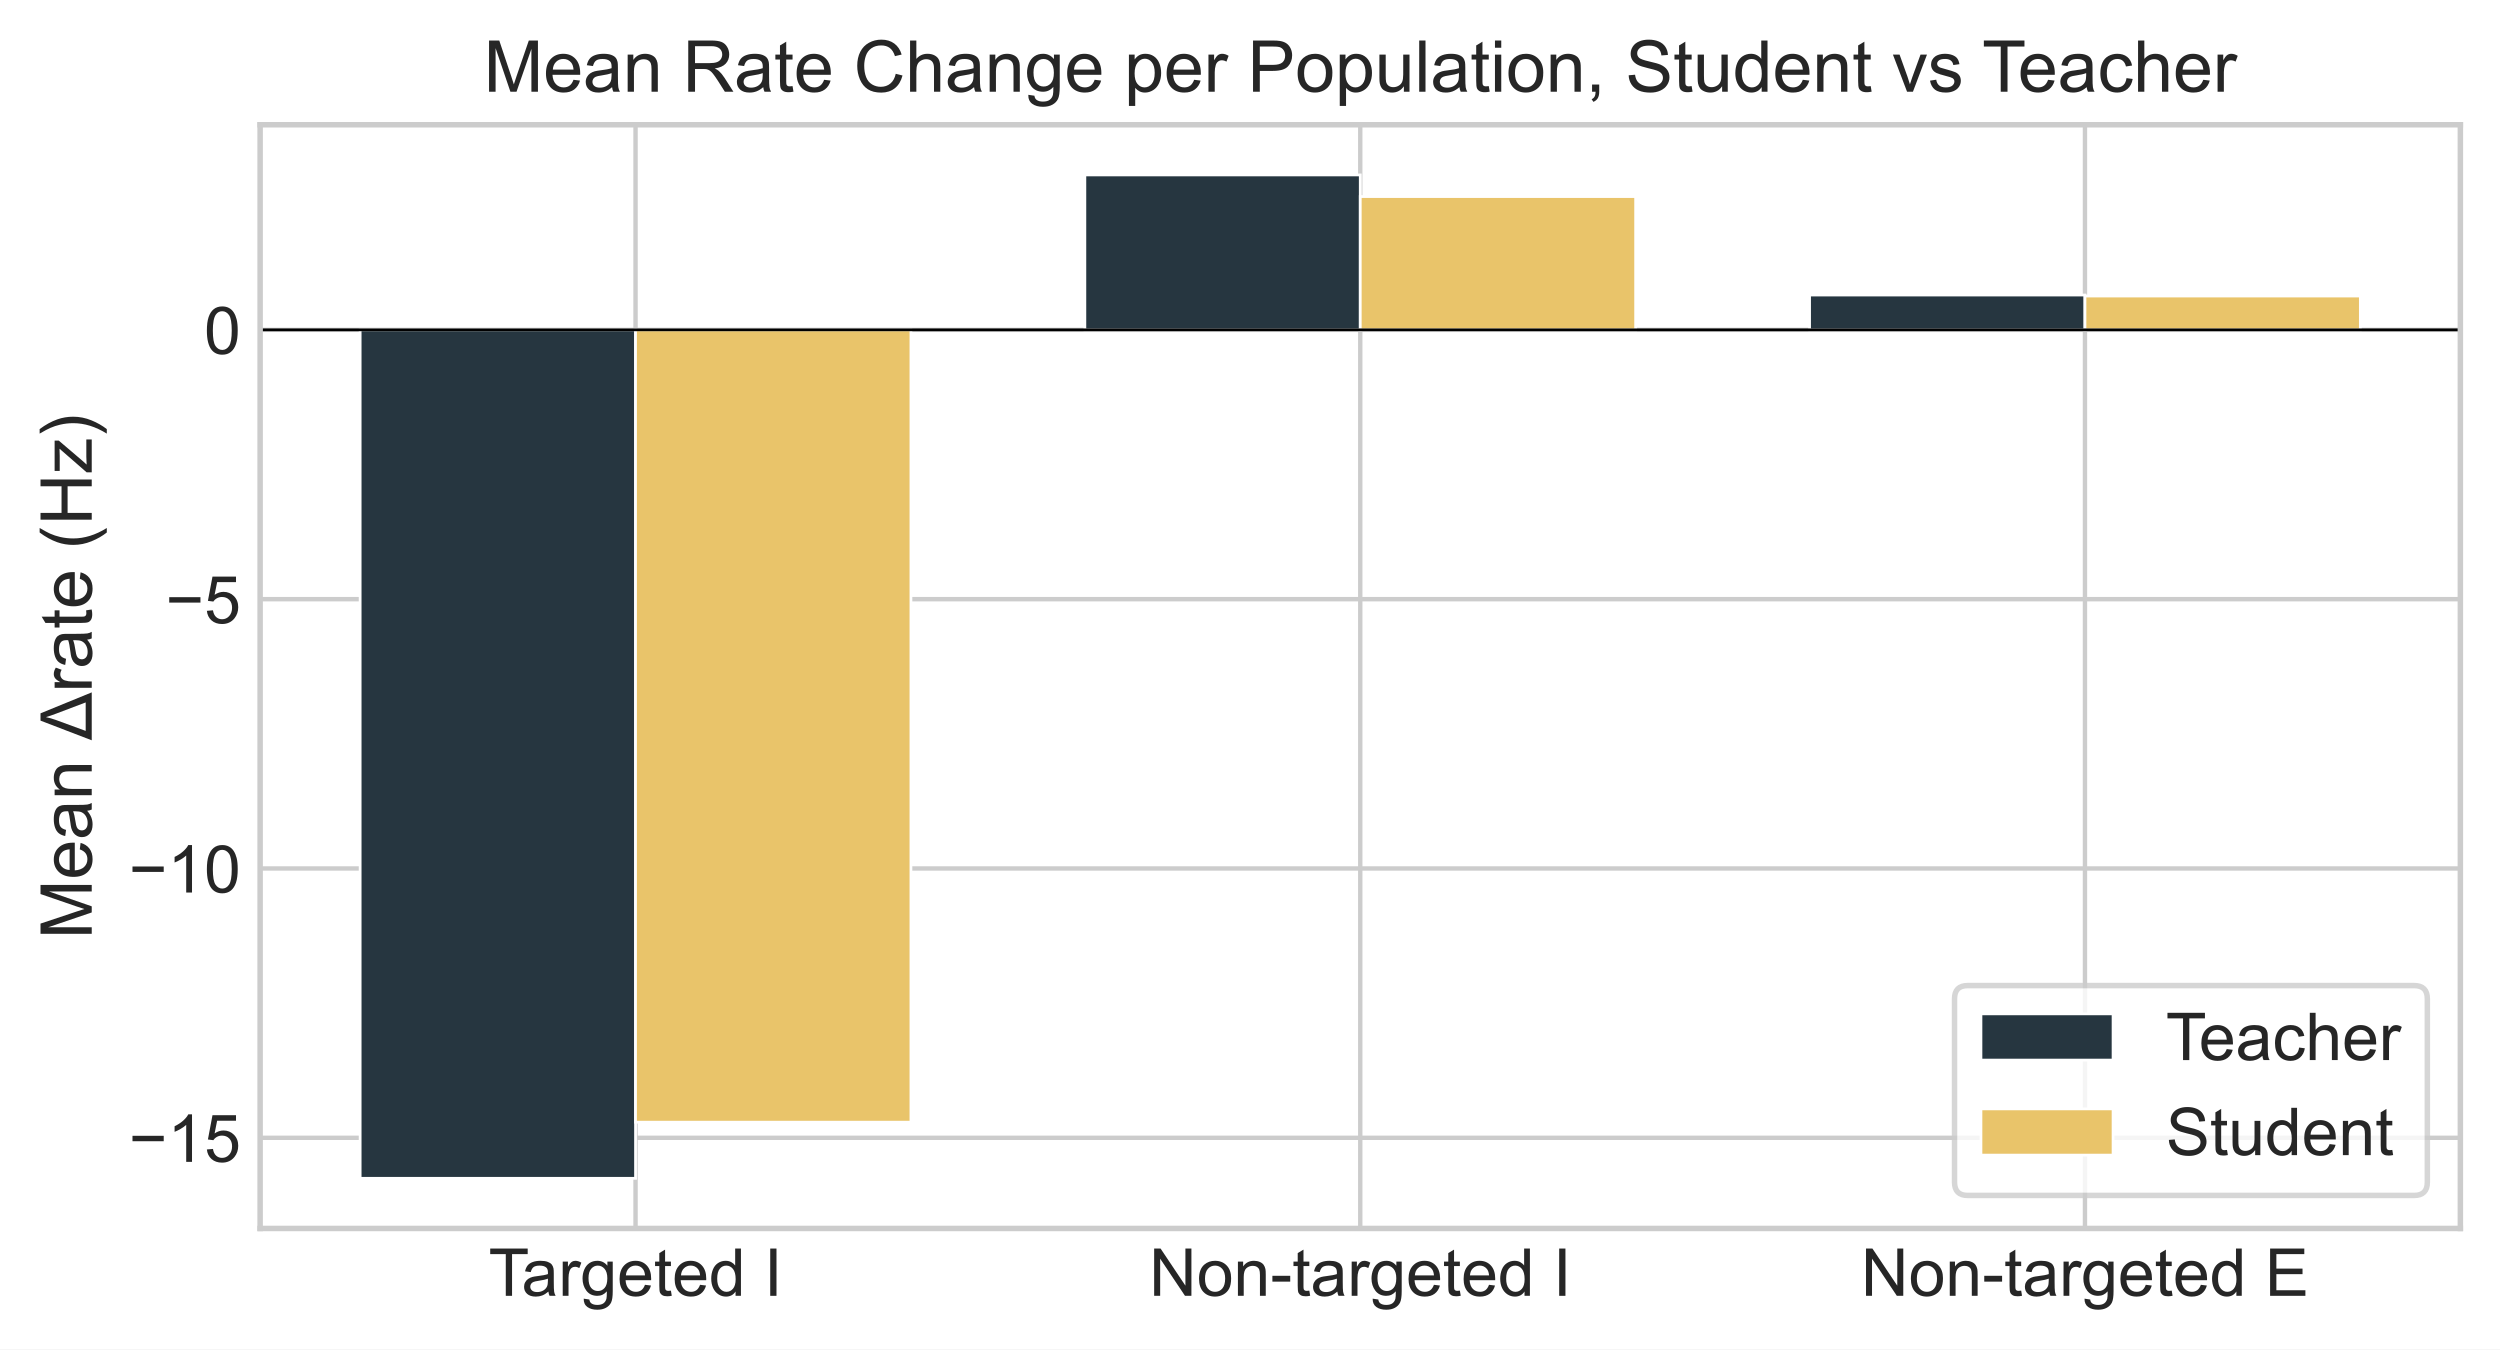
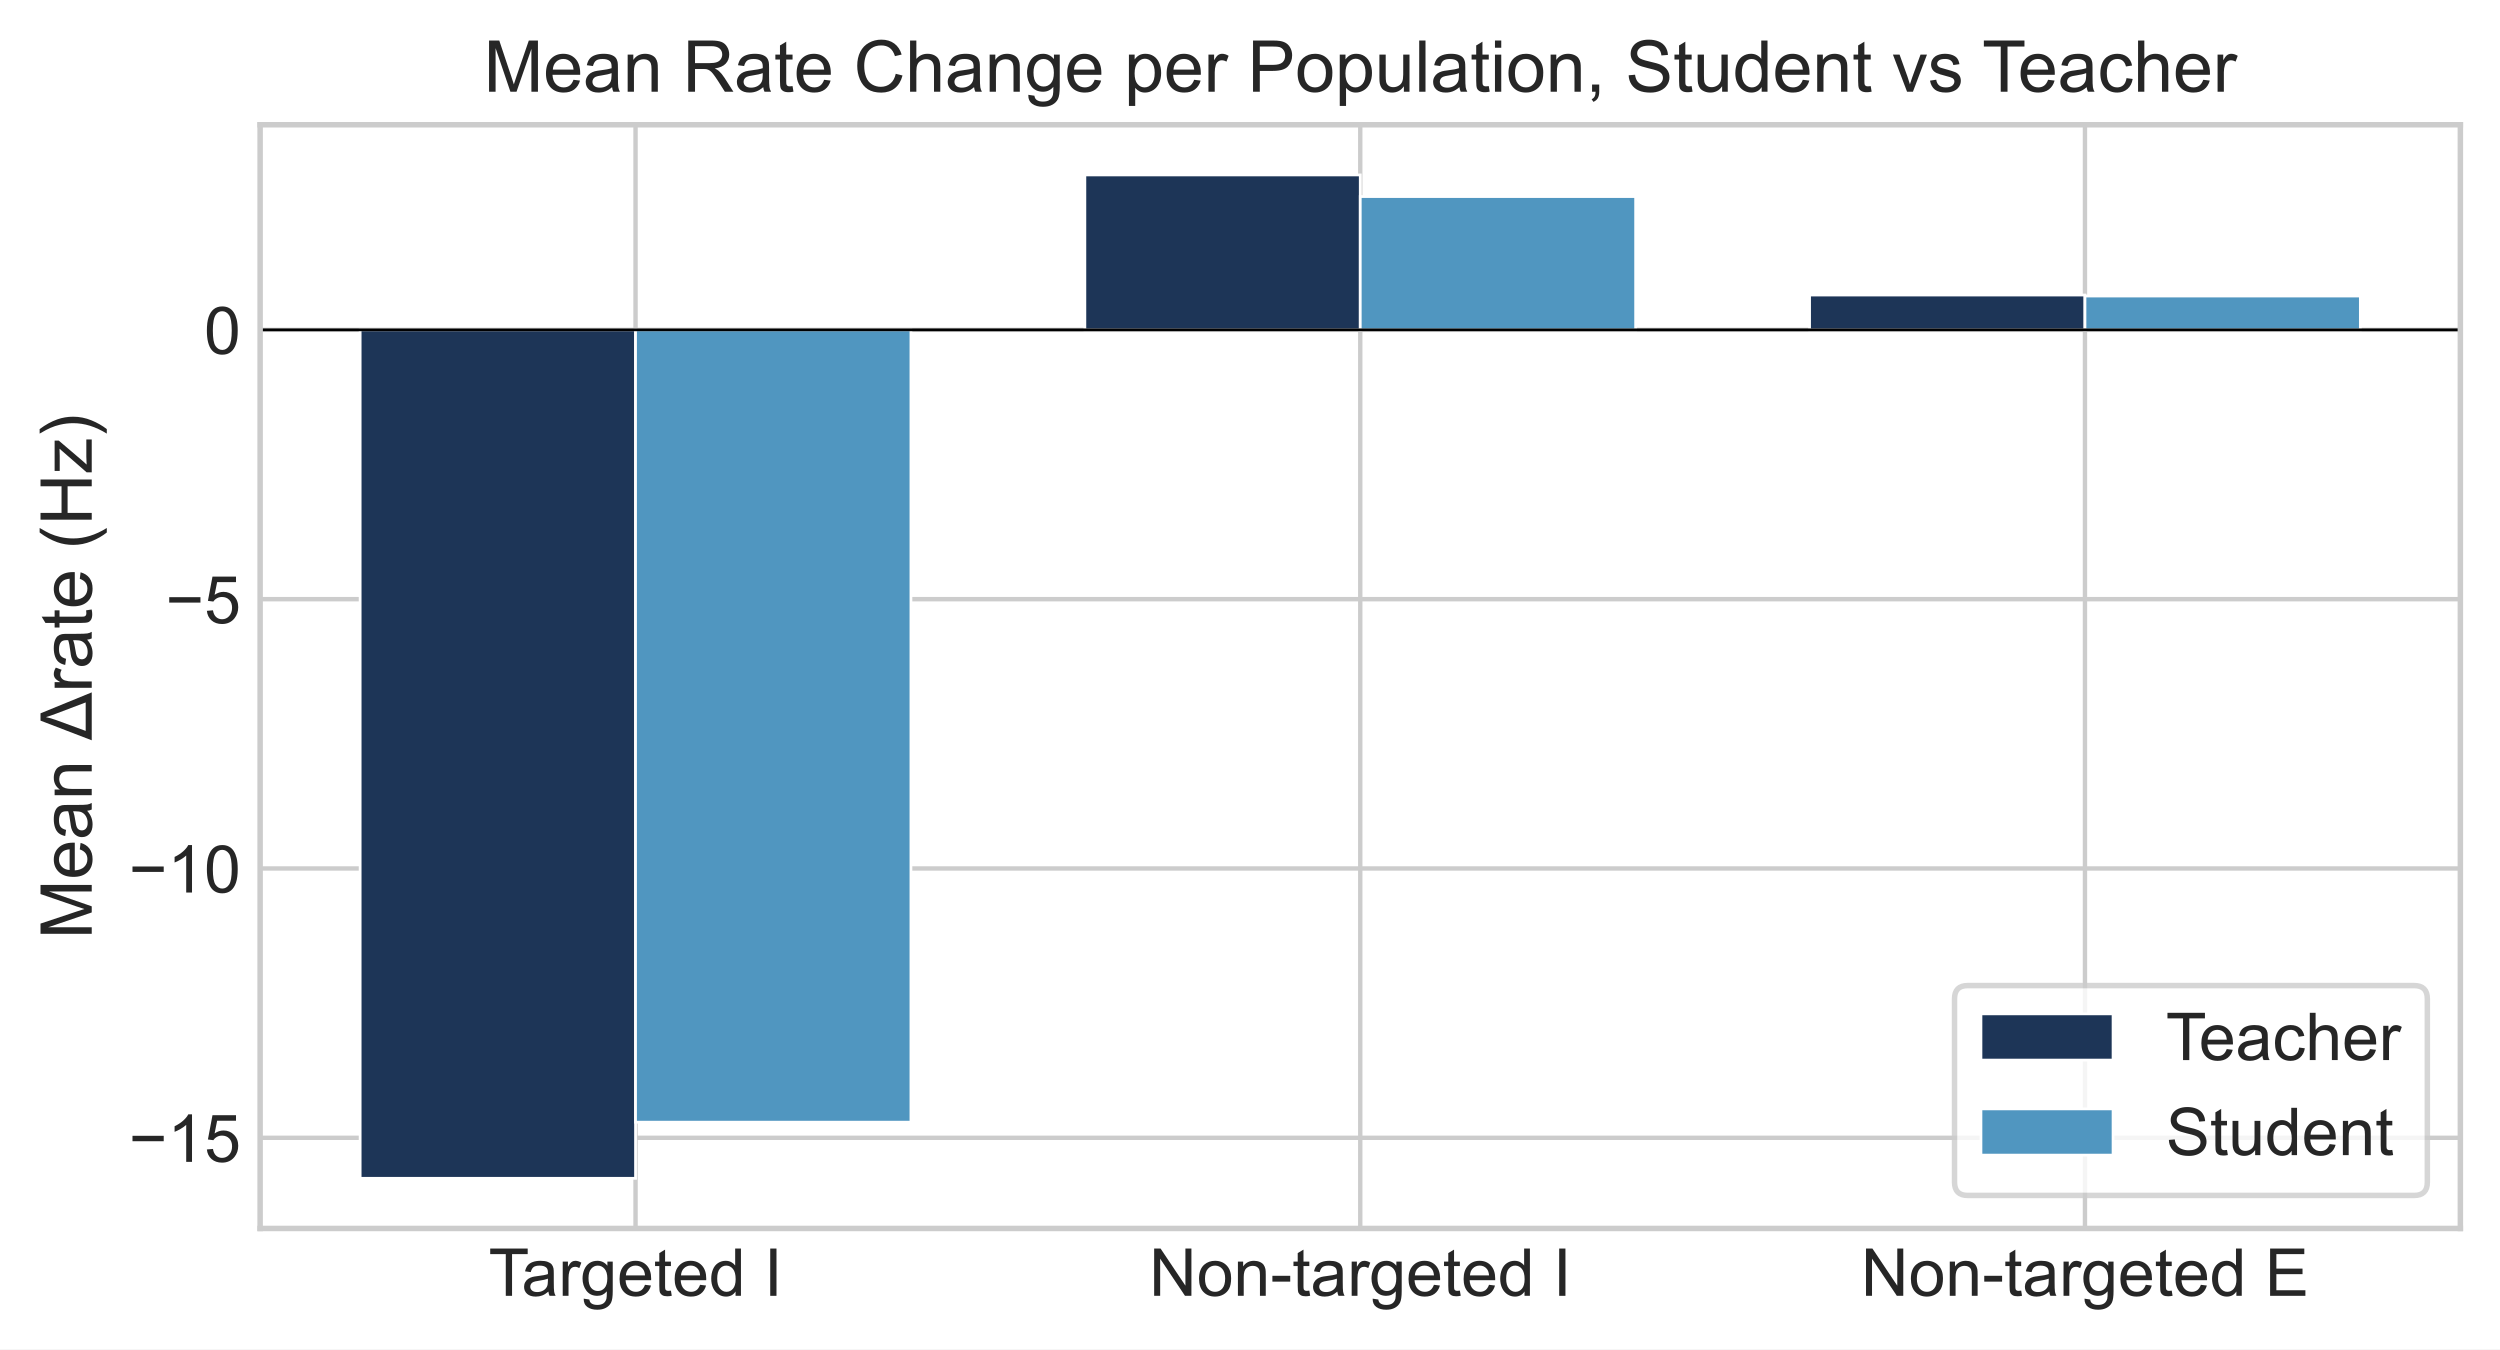
<svg xmlns="http://www.w3.org/2000/svg" xmlns:xlink="http://www.w3.org/1999/xlink" width="454.14pt" height="245.121pt" viewBox="0 0 454.14 245.121" version="1.1">
  <defs>
    <style type="text/css">*{stroke-linejoin: round; stroke-linecap: butt}</style>
  </defs>
  <g id="figure_1">
    <g id="patch_1">
      <path d="M 0 245.121  L 454.14 245.121  L 454.14 0  L 0 0  z " style="fill: #ffffff" />
    </g>
    <g id="axes_1">
      <g id="patch_2">
        <path d="M 47.255 223.159  L 446.94 223.159  L 446.94 22.664  L 47.255 22.664  z " style="fill: #ffffff" />
      </g>
      <g id="matplotlib.axis_1">
        <g id="xtick_1">
          <g id="line2d_1">
-             <path d="M 115.449 223.159  L 115.449 22.664  " clip-path="url(#p240da417cd)" style="fill: none; stroke: #cccccc; stroke-width: 0.8; stroke-linecap: round" />
+             <path d="M 115.449 223.159  L 115.449 22.664  " clip-path="url(#p5b57fd0c39)" style="fill: none; stroke: #cccccc; stroke-width: 0.8; stroke-linecap: round" />
          </g>
          <g id="line2d_2" />
          <g id="text_1">
            <g style="fill: #262626" transform="translate(88.76801 235.3953) scale(0.12 -0.12)">
              <defs>
                <path id="ArialMT-37" d="M 1659 0  L 1659 4041  L 150 4041  L 150 4581  L 3781 4581  L 3781 4041  L 2266 4041  L 2266 0  L 1659 0  z " transform="scale(0.015625)" />
                <path id="ArialMT-44" d="M 2588 409  Q 2275 144 1986 34  Q 1697 -75 1366 -75  Q 819 -75 525 192  Q 231 459 231 875  Q 231 1119 342 1320  Q 453 1522 633 1644  Q 813 1766 1038 1828  Q 1203 1872 1538 1913  Q 2219 1994 2541 2106  Q 2544 2222 2544 2253  Q 2544 2597 2384 2738  Q 2169 2928 1744 2928  Q 1347 2928 1158 2789  Q 969 2650 878 2297  L 328 2372  Q 403 2725 575 2942  Q 747 3159 1072 3276  Q 1397 3394 1825 3394  Q 2250 3394 2515 3294  Q 2781 3194 2906 3042  Q 3031 2891 3081 2659  Q 3109 2516 3109 2141  L 3109 1391  Q 3109 606 3145 398  Q 3181 191 3288 0  L 2700 0  Q 2613 175 2588 409  z M 2541 1666  Q 2234 1541 1622 1453  Q 1275 1403 1131 1340  Q 988 1278 909 1158  Q 831 1038 831 891  Q 831 666 1001 516  Q 1172 366 1500 366  Q 1825 366 2078 508  Q 2331 650 2450 897  Q 2541 1088 2541 1459  L 2541 1666  z " transform="scale(0.015625)" />
                <path id="ArialMT-55" d="M 416 0  L 416 3319  L 922 3319  L 922 2816  Q 1116 3169 1280 3281  Q 1444 3394 1641 3394  Q 1925 3394 2219 3213  L 2025 2691  Q 1819 2813 1613 2813  Q 1428 2813 1281 2702  Q 1134 2591 1072 2394  Q 978 2094 978 1738  L 978 0  L 416 0  z " transform="scale(0.015625)" />
                <path id="ArialMT-4a" d="M 319 -275  L 866 -356  Q 900 -609 1056 -725  Q 1266 -881 1628 -881  Q 2019 -881 2231 -725  Q 2444 -569 2519 -288  Q 2563 -116 2559 434  Q 2191 0 1641 0  Q 956 0 581 494  Q 206 988 206 1678  Q 206 2153 378 2554  Q 550 2956 876 3175  Q 1203 3394 1644 3394  Q 2231 3394 2613 2919  L 2613 3319  L 3131 3319  L 3131 450  Q 3131 -325 2973 -648  Q 2816 -972 2473 -1159  Q 2131 -1347 1631 -1347  Q 1038 -1347 672 -1080  Q 306 -813 319 -275  z M 784 1719  Q 784 1066 1043 766  Q 1303 466 1694 466  Q 2081 466 2343 764  Q 2606 1063 2606 1700  Q 2606 2309 2336 2618  Q 2066 2928 1684 2928  Q 1309 2928 1046 2623  Q 784 2319 784 1719  z " transform="scale(0.015625)" />
                <path id="ArialMT-48" d="M 2694 1069  L 3275 997  Q 3138 488 2766 206  Q 2394 -75 1816 -75  Q 1088 -75 661 373  Q 234 822 234 1631  Q 234 2469 665 2931  Q 1097 3394 1784 3394  Q 2450 3394 2872 2941  Q 3294 2488 3294 1666  Q 3294 1616 3291 1516  L 816 1516  Q 847 969 1125 678  Q 1403 388 1819 388  Q 2128 388 2347 550  Q 2566 713 2694 1069  z M 847 1978  L 2700 1978  Q 2663 2397 2488 2606  Q 2219 2931 1791 2931  Q 1403 2931 1139 2672  Q 875 2413 847 1978  z " transform="scale(0.015625)" />
                <path id="ArialMT-57" d="M 1650 503  L 1731 6  Q 1494 -44 1306 -44  Q 1000 -44 831 53  Q 663 150 594 308  Q 525 466 525 972  L 525 2881  L 113 2881  L 113 3319  L 525 3319  L 525 4141  L 1084 4478  L 1084 3319  L 1650 3319  L 1650 2881  L 1084 2881  L 1084 941  Q 1084 700 1114 631  Q 1144 563 1211 522  Q 1278 481 1403 481  Q 1497 481 1650 503  z " transform="scale(0.015625)" />
                <path id="ArialMT-47" d="M 2575 0  L 2575 419  Q 2259 -75 1647 -75  Q 1250 -75 917 144  Q 584 363 401 755  Q 219 1147 219 1656  Q 219 2153 384 2558  Q 550 2963 881 3178  Q 1213 3394 1622 3394  Q 1922 3394 2156 3267  Q 2391 3141 2538 2938  L 2538 4581  L 3097 4581  L 3097 0  L 2575 0  z M 797 1656  Q 797 1019 1065 703  Q 1334 388 1700 388  Q 2069 388 2326 689  Q 2584 991 2584 1609  Q 2584 2291 2321 2609  Q 2059 2928 1675 2928  Q 1300 2928 1048 2622  Q 797 2316 797 1656  z " transform="scale(0.015625)" />
                <path id="ArialMT-3" transform="scale(0.015625)" />
                <path id="ArialMT-2c" d="M 597 0  L 597 4581  L 1203 4581  L 1203 0  L 597 0  z " transform="scale(0.015625)" />
              </defs>
              <use xlink:href="#ArialMT-37" />
              <use xlink:href="#ArialMT-44" transform="translate(50 0)" />
              <use xlink:href="#ArialMT-55" transform="translate(105.6094 0)" />
              <use xlink:href="#ArialMT-4a" transform="translate(138.9062 0)" />
              <use xlink:href="#ArialMT-48" transform="translate(194.5156 0)" />
              <use xlink:href="#ArialMT-57" transform="translate(250.125 0)" />
              <use xlink:href="#ArialMT-48" transform="translate(277.9062 0)" />
              <use xlink:href="#ArialMT-47" transform="translate(333.5156 0)" />
              <use xlink:href="#ArialMT-3" transform="translate(389.125 0)" />
              <use xlink:href="#ArialMT-2c" transform="translate(416.9062 0)" />
            </g>
          </g>
        </g>
        <g id="xtick_2">
          <g id="line2d_3">
-             <path d="M 247.098 223.159  L 247.098 22.664  " clip-path="url(#p240da417cd)" style="fill: none; stroke: #cccccc; stroke-width: 0.8; stroke-linecap: round" />
+             <path d="M 247.098 223.159  L 247.098 22.664  " clip-path="url(#p5b57fd0c39)" style="fill: none; stroke: #cccccc; stroke-width: 0.8; stroke-linecap: round" />
          </g>
          <g id="line2d_4" />
          <g id="text_2">
            <g style="fill: #262626" transform="translate(208.7453 235.3953) scale(0.12 -0.12)">
              <defs>
                <path id="ArialMT-31" d="M 488 0  L 488 4581  L 1109 4581  L 3516 984  L 3516 4581  L 4097 4581  L 4097 0  L 3475 0  L 1069 3600  L 1069 0  L 488 0  z " transform="scale(0.015625)" />
                <path id="ArialMT-52" d="M 213 1659  Q 213 2581 725 3025  Q 1153 3394 1769 3394  Q 2453 3394 2887 2945  Q 3322 2497 3322 1706  Q 3322 1066 3130 698  Q 2938 331 2570 128  Q 2203 -75 1769 -75  Q 1072 -75 642 372  Q 213 819 213 1659  z M 791 1659  Q 791 1022 1069 705  Q 1347 388 1769 388  Q 2188 388 2466 706  Q 2744 1025 2744 1678  Q 2744 2294 2464 2611  Q 2184 2928 1769 2928  Q 1347 2928 1069 2612  Q 791 2297 791 1659  z " transform="scale(0.015625)" />
                <path id="ArialMT-51" d="M 422 0  L 422 3319  L 928 3319  L 928 2847  Q 1294 3394 1984 3394  Q 2284 3394 2536 3286  Q 2788 3178 2913 3003  Q 3038 2828 3088 2588  Q 3119 2431 3119 2041  L 3119 0  L 2556 0  L 2556 2019  Q 2556 2363 2490 2533  Q 2425 2703 2258 2804  Q 2091 2906 1866 2906  Q 1506 2906 1245 2678  Q 984 2450 984 1813  L 984 0  L 422 0  z " transform="scale(0.015625)" />
                <path id="ArialMT-10" d="M 203 1375  L 203 1941  L 1931 1941  L 1931 1375  L 203 1375  z " transform="scale(0.015625)" />
              </defs>
              <use xlink:href="#ArialMT-31" />
              <use xlink:href="#ArialMT-52" transform="translate(72.21875 0)" />
              <use xlink:href="#ArialMT-51" transform="translate(127.8281 0)" />
              <use xlink:href="#ArialMT-10" transform="translate(183.4375 0)" />
              <use xlink:href="#ArialMT-57" transform="translate(216.7344 0)" />
              <use xlink:href="#ArialMT-44" transform="translate(244.5156 0)" />
              <use xlink:href="#ArialMT-55" transform="translate(300.125 0)" />
              <use xlink:href="#ArialMT-4a" transform="translate(333.4219 0)" />
              <use xlink:href="#ArialMT-48" transform="translate(389.0312 0)" />
              <use xlink:href="#ArialMT-57" transform="translate(444.6406 0)" />
              <use xlink:href="#ArialMT-48" transform="translate(472.4219 0)" />
              <use xlink:href="#ArialMT-47" transform="translate(528.0312 0)" />
              <use xlink:href="#ArialMT-3" transform="translate(583.6406 0)" />
              <use xlink:href="#ArialMT-2c" transform="translate(611.4219 0)" />
            </g>
          </g>
        </g>
        <g id="xtick_3">
          <g id="line2d_5">
-             <path d="M 378.746 223.159  L 378.746 22.664  " clip-path="url(#p240da417cd)" style="fill: none; stroke: #cccccc; stroke-width: 0.8; stroke-linecap: round" />
+             <path d="M 378.746 223.159  L 378.746 22.664  " clip-path="url(#p5b57fd0c39)" style="fill: none; stroke: #cccccc; stroke-width: 0.8; stroke-linecap: round" />
          </g>
          <g id="line2d_6" />
          <g id="text_3">
            <g style="fill: #262626" transform="translate(338.0583 235.3953) scale(0.12 -0.12)">
              <defs>
                <path id="ArialMT-28" d="M 506 0  L 506 4581  L 3819 4581  L 3819 4041  L 1113 4041  L 1113 2638  L 3647 2638  L 3647 2100  L 1113 2100  L 1113 541  L 3925 541  L 3925 0  L 506 0  z " transform="scale(0.015625)" />
              </defs>
              <use xlink:href="#ArialMT-31" />
              <use xlink:href="#ArialMT-52" transform="translate(72.21875 0)" />
              <use xlink:href="#ArialMT-51" transform="translate(127.8281 0)" />
              <use xlink:href="#ArialMT-10" transform="translate(183.4375 0)" />
              <use xlink:href="#ArialMT-57" transform="translate(216.7344 0)" />
              <use xlink:href="#ArialMT-44" transform="translate(244.5156 0)" />
              <use xlink:href="#ArialMT-55" transform="translate(300.125 0)" />
              <use xlink:href="#ArialMT-4a" transform="translate(333.4219 0)" />
              <use xlink:href="#ArialMT-48" transform="translate(389.0312 0)" />
              <use xlink:href="#ArialMT-57" transform="translate(444.6406 0)" />
              <use xlink:href="#ArialMT-48" transform="translate(472.4219 0)" />
              <use xlink:href="#ArialMT-47" transform="translate(528.0312 0)" />
              <use xlink:href="#ArialMT-3" transform="translate(583.6406 0)" />
              <use xlink:href="#ArialMT-28" transform="translate(611.4219 0)" />
            </g>
          </g>
        </g>
      </g>
      <g id="matplotlib.axis_2">
        <g id="ytick_1">
          <g id="line2d_7">
-             <path d="M 47.255 206.687  L 446.94 206.687  " clip-path="url(#p240da417cd)" style="fill: none; stroke: #cccccc; stroke-width: 0.8; stroke-linecap: round" />
+             <path d="M 47.255 206.687  L 446.94 206.687  " clip-path="url(#p5b57fd0c39)" style="fill: none; stroke: #cccccc; stroke-width: 0.8; stroke-linecap: round" />
          </g>
          <g id="line2d_8" />
          <g id="text_4">
            <g style="fill: #262626" transform="translate(23.40045 211.0548) scale(0.12 -0.12)">
              <defs>
                <path id="ArialMT-ed" d="M 3381 1997  L 356 1997  L 356 2522  L 3381 2522  L 3381 1997  z " transform="scale(0.015625)" />
                <path id="ArialMT-14" d="M 2384 0  L 1822 0  L 1822 3584  Q 1619 3391 1289 3197  Q 959 3003 697 2906  L 697 3450  Q 1169 3672 1522 3987  Q 1875 4303 2022 4600  L 2384 4600  L 2384 0  z " transform="scale(0.015625)" />
                <path id="ArialMT-18" d="M 266 1200  L 856 1250  Q 922 819 1161 601  Q 1400 384 1738 384  Q 2144 384 2425 690  Q 2706 997 2706 1503  Q 2706 1984 2436 2262  Q 2166 2541 1728 2541  Q 1456 2541 1237 2417  Q 1019 2294 894 2097  L 366 2166  L 809 4519  L 3088 4519  L 3088 3981  L 1259 3981  L 1013 2750  Q 1425 3038 1878 3038  Q 2478 3038 2890 2622  Q 3303 2206 3303 1553  Q 3303 931 2941 478  Q 2500 -78 1738 -78  Q 1113 -78 717 272  Q 322 622 266 1200  z " transform="scale(0.015625)" />
              </defs>
              <use xlink:href="#ArialMT-ed" />
              <use xlink:href="#ArialMT-14" transform="translate(58.40625 0)" />
              <use xlink:href="#ArialMT-18" transform="translate(114.0156 0)" />
            </g>
          </g>
        </g>
        <g id="ytick_2">
          <g id="line2d_9">
-             <path d="M 47.255 157.764  L 446.94 157.764  " clip-path="url(#p240da417cd)" style="fill: none; stroke: #cccccc; stroke-width: 0.8; stroke-linecap: round" />
+             <path d="M 47.255 157.764  L 446.94 157.764  " clip-path="url(#p5b57fd0c39)" style="fill: none; stroke: #cccccc; stroke-width: 0.8; stroke-linecap: round" />
          </g>
          <g id="line2d_10" />
          <g id="text_5">
            <g style="fill: #262626" transform="translate(23.40045 162.1326) scale(0.12 -0.12)">
              <defs>
                <path id="ArialMT-13" d="M 266 2259  Q 266 3072 433 3567  Q 600 4063 929 4331  Q 1259 4600 1759 4600  Q 2128 4600 2406 4451  Q 2684 4303 2865 4023  Q 3047 3744 3150 3342  Q 3253 2941 3253 2259  Q 3253 1453 3087 958  Q 2922 463 2592 192  Q 2263 -78 1759 -78  Q 1097 -78 719 397  Q 266 969 266 2259  z M 844 2259  Q 844 1131 1108 757  Q 1372 384 1759 384  Q 2147 384 2411 759  Q 2675 1134 2675 2259  Q 2675 3391 2411 3762  Q 2147 4134 1753 4134  Q 1366 4134 1134 3806  Q 844 3388 844 2259  z " transform="scale(0.015625)" />
              </defs>
              <use xlink:href="#ArialMT-ed" />
              <use xlink:href="#ArialMT-14" transform="translate(58.40625 0)" />
              <use xlink:href="#ArialMT-13" transform="translate(114.0156 0)" />
            </g>
          </g>
        </g>
        <g id="ytick_3">
          <g id="line2d_11">
-             <path d="M 47.255 108.842  L 446.94 108.842  " clip-path="url(#p240da417cd)" style="fill: none; stroke: #cccccc; stroke-width: 0.8; stroke-linecap: round" />
+             <path d="M 47.255 108.842  L 446.94 108.842  " clip-path="url(#p5b57fd0c39)" style="fill: none; stroke: #cccccc; stroke-width: 0.8; stroke-linecap: round" />
          </g>
          <g id="line2d_12" />
          <g id="text_6">
            <g style="fill: #262626" transform="translate(30.07357 113.2103) scale(0.12 -0.12)">
              <use xlink:href="#ArialMT-ed" />
              <use xlink:href="#ArialMT-18" transform="translate(58.40625 0)" />
            </g>
          </g>
        </g>
        <g id="ytick_4">
          <g id="line2d_13">
-             <path d="M 47.255 59.92  L 446.94 59.92  " clip-path="url(#p240da417cd)" style="fill: none; stroke: #cccccc; stroke-width: 0.8; stroke-linecap: round" />
+             <path d="M 47.255 59.92  L 446.94 59.92  " clip-path="url(#p5b57fd0c39)" style="fill: none; stroke: #cccccc; stroke-width: 0.8; stroke-linecap: round" />
          </g>
          <g id="line2d_14" />
          <g id="text_7">
            <g style="fill: #262626" transform="translate(37.08232 64.28804) scale(0.12 -0.12)">
              <use xlink:href="#ArialMT-13" />
            </g>
          </g>
        </g>
        <g id="text_8">
          <g style="fill: #262626" transform="translate(16.66436 170.5953) rotate(-90) scale(0.13 -0.13)">
            <defs>
              <path id="ArialMT-30" d="M 475 0  L 475 4581  L 1388 4581  L 2472 1338  Q 2622 884 2691 659  Q 2769 909 2934 1394  L 4031 4581  L 4847 4581  L 4847 0  L 4263 0  L 4263 3834  L 2931 0  L 2384 0  L 1059 3900  L 1059 0  L 475 0  z " transform="scale(0.015625)" />
              <path id="ArialMT-1fb" d="M -6 0  L 1753 4581  L 2406 4581  L 4281 0  L -6 0  z M 834 541  L 3381 541  L 2391 3150  Q 2169 3738 2066 4100  Q 1981 3675 1819 3225  L 834 541  z " transform="scale(0.015625)" />
              <path id="ArialMT-b" d="M 1497 -1347  Q 1031 -759 709 28  Q 388 816 388 1659  Q 388 2403 628 3084  Q 909 3875 1497 4659  L 1900 4659  Q 1522 4009 1400 3731  Q 1209 3300 1100 2831  Q 966 2247 966 1656  Q 966 153 1900 -1347  L 1497 -1347  z " transform="scale(0.015625)" />
              <path id="ArialMT-2b" d="M 513 0  L 513 4581  L 1119 4581  L 1119 2700  L 3500 2700  L 3500 4581  L 4106 4581  L 4106 0  L 3500 0  L 3500 2159  L 1119 2159  L 1119 0  L 513 0  z " transform="scale(0.015625)" />
              <path id="ArialMT-5d" d="M 125 0  L 125 456  L 2238 2881  Q 1878 2863 1603 2863  L 250 2863  L 250 3319  L 2963 3319  L 2963 2947  L 1166 841  L 819 456  Q 1197 484 1528 484  L 3063 484  L 3063 0  L 125 0  z " transform="scale(0.015625)" />
              <path id="ArialMT-c" d="M 791 -1347  L 388 -1347  Q 1322 153 1322 1656  Q 1322 2244 1188 2822  Q 1081 3291 891 3722  Q 769 4003 388 4659  L 791 4659  Q 1378 3875 1659 3084  Q 1900 2403 1900 1659  Q 1900 816 1576 28  Q 1253 -759 791 -1347  z " transform="scale(0.015625)" />
            </defs>
            <use xlink:href="#ArialMT-30" />
            <use xlink:href="#ArialMT-48" transform="translate(83.29688 0)" />
            <use xlink:href="#ArialMT-44" transform="translate(138.9062 0)" />
            <use xlink:href="#ArialMT-51" transform="translate(194.5156 0)" />
            <use xlink:href="#ArialMT-3" transform="translate(250.125 0)" />
            <use xlink:href="#ArialMT-1fb" transform="translate(277.9062 0)" />
            <use xlink:href="#ArialMT-55" transform="translate(344.7031 0)" />
            <use xlink:href="#ArialMT-44" transform="translate(378 0)" />
            <use xlink:href="#ArialMT-57" transform="translate(433.6094 0)" />
            <use xlink:href="#ArialMT-48" transform="translate(461.3906 0)" />
            <use xlink:href="#ArialMT-3" transform="translate(517 0)" />
            <use xlink:href="#ArialMT-b" transform="translate(544.7812 0)" />
            <use xlink:href="#ArialMT-2b" transform="translate(578.0781 0)" />
            <use xlink:href="#ArialMT-5d" transform="translate(650.2969 0)" />
            <use xlink:href="#ArialMT-c" transform="translate(700.2969 0)" />
          </g>
        </g>
      </g>
      <g id="patch_3">
-         <path d="M 65.423 59.92  L 115.449 59.92  L 115.449 214.046  L 65.423 214.046  z " clip-path="url(#p240da417cd)" style="fill: #263640; stroke: #ffffff; stroke-width: 0.5; stroke-linejoin: miter" />
+         <path d="M 65.423 59.92  L 115.449 59.92  L 115.449 214.046  L 65.423 214.046  z " clip-path="url(#p5b57fd0c39)" style="fill: #1d3557; stroke: #ffffff; stroke-width: 0.5; stroke-linejoin: miter" />
      </g>
      <g id="patch_4">
-         <path d="M 115.449 59.92  L 165.476 59.92  L 165.476 203.849  L 115.449 203.849  z " clip-path="url(#p240da417cd)" style="fill: #e9c46a; stroke: #ffffff; stroke-width: 0.5; stroke-linejoin: miter" />
+         <path d="M 115.449 59.92  L 165.476 59.92  L 165.476 203.849  L 115.449 203.849  z " clip-path="url(#p5b57fd0c39)" style="fill: #5096c0; stroke: #ffffff; stroke-width: 0.5; stroke-linejoin: miter" />
      </g>
      <g id="patch_5">
-         <path d="M 197.071 59.92  L 247.098 59.92  L 247.098 31.778  L 197.071 31.778  z " clip-path="url(#p240da417cd)" style="fill: #263640; stroke: #ffffff; stroke-width: 0.5; stroke-linejoin: miter" />
+         <path d="M 197.071 59.92  L 247.098 59.92  L 247.098 31.778  L 197.071 31.778  z " clip-path="url(#p5b57fd0c39)" style="fill: #1d3557; stroke: #ffffff; stroke-width: 0.5; stroke-linejoin: miter" />
      </g>
      <g id="patch_6">
-         <path d="M 247.098 59.92  L 297.124 59.92  L 297.124 35.706  L 247.098 35.706  z " clip-path="url(#p240da417cd)" style="fill: #e9c46a; stroke: #ffffff; stroke-width: 0.5; stroke-linejoin: miter" />
+         <path d="M 247.098 59.92  L 297.124 59.92  L 297.124 35.706  L 247.098 35.706  z " clip-path="url(#p5b57fd0c39)" style="fill: #5096c0; stroke: #ffffff; stroke-width: 0.5; stroke-linejoin: miter" />
      </g>
      <g id="patch_7">
-         <path d="M 328.719 59.92  L 378.746 59.92  L 378.746 53.594  L 328.719 53.594  z " clip-path="url(#p240da417cd)" style="fill: #263640; stroke: #ffffff; stroke-width: 0.5; stroke-linejoin: miter" />
+         <path d="M 328.719 59.92  L 378.746 59.92  L 378.746 53.594  L 328.719 53.594  z " clip-path="url(#p5b57fd0c39)" style="fill: #1d3557; stroke: #ffffff; stroke-width: 0.5; stroke-linejoin: miter" />
      </g>
      <g id="patch_8">
-         <path d="M 378.746 59.92  L 428.772 59.92  L 428.772 53.775  L 378.746 53.775  z " clip-path="url(#p240da417cd)" style="fill: #e9c46a; stroke: #ffffff; stroke-width: 0.5; stroke-linejoin: miter" />
+         <path d="M 378.746 59.92  L 428.772 59.92  L 428.772 53.775  L 378.746 53.775  z " clip-path="url(#p5b57fd0c39)" style="fill: #5096c0; stroke: #ffffff; stroke-width: 0.5; stroke-linejoin: miter" />
      </g>
      <g id="line2d_15">
-         <path d="M 47.255 59.92  L 446.94 59.92  " clip-path="url(#p240da417cd)" style="fill: none; stroke: #000000; stroke-width: 0.5; stroke-linecap: round" />
+         <path d="M 47.255 59.92  L 446.94 59.92  " clip-path="url(#p5b57fd0c39)" style="fill: none; stroke: #000000; stroke-width: 0.5; stroke-linecap: round" />
      </g>
      <g id="patch_9">
        <path d="M 47.255 223.159  L 47.255 22.664  " style="fill: none; stroke: #cccccc; stroke-linejoin: miter; stroke-linecap: square" />
      </g>
      <g id="patch_10">
        <path d="M 446.94 223.159  L 446.94 22.664  " style="fill: none; stroke: #cccccc; stroke-linejoin: miter; stroke-linecap: square" />
      </g>
      <g id="patch_11">
        <path d="M 47.255 223.159  L 446.94 223.159  " style="fill: none; stroke: #cccccc; stroke-linejoin: miter; stroke-linecap: square" />
      </g>
      <g id="patch_12">
        <path d="M 47.255 22.664  L 446.94 22.664  " style="fill: none; stroke: #cccccc; stroke-linejoin: miter; stroke-linecap: square" />
      </g>
      <g id="text_9">
        <g style="fill: #262626" transform="translate(87.87495 16.66436) scale(0.13 -0.13)">
          <defs>
            <path id="ArialMT-35" d="M 503 0  L 503 4581  L 2534 4581  Q 3147 4581 3465 4457  Q 3784 4334 3975 4021  Q 4166 3709 4166 3331  Q 4166 2844 3850 2509  Q 3534 2175 2875 2084  Q 3116 1969 3241 1856  Q 3506 1613 3744 1247  L 4541 0  L 3778 0  L 3172 953  Q 2906 1366 2734 1584  Q 2563 1803 2427 1890  Q 2291 1978 2150 2013  Q 2047 2034 1813 2034  L 1109 2034  L 1109 0  L 503 0  z M 1109 2559  L 2413 2559  Q 2828 2559 3062 2645  Q 3297 2731 3419 2920  Q 3541 3109 3541 3331  Q 3541 3656 3305 3865  Q 3069 4075 2559 4075  L 1109 4075  L 1109 2559  z " transform="scale(0.015625)" />
            <path id="ArialMT-26" d="M 3763 1606  L 4369 1453  Q 4178 706 3683 314  Q 3188 -78 2472 -78  Q 1731 -78 1267 223  Q 803 525 561 1097  Q 319 1669 319 2325  Q 319 3041 592 3573  Q 866 4106 1370 4382  Q 1875 4659 2481 4659  Q 3169 4659 3637 4309  Q 4106 3959 4291 3325  L 3694 3184  Q 3534 3684 3231 3912  Q 2928 4141 2469 4141  Q 1941 4141 1586 3887  Q 1231 3634 1087 3207  Q 944 2781 944 2328  Q 944 1744 1114 1308  Q 1284 872 1643 656  Q 2003 441 2422 441  Q 2931 441 3284 734  Q 3638 1028 3763 1606  z " transform="scale(0.015625)" />
            <path id="ArialMT-4b" d="M 422 0  L 422 4581  L 984 4581  L 984 2938  Q 1378 3394 1978 3394  Q 2347 3394 2619 3248  Q 2891 3103 3008 2847  Q 3125 2591 3125 2103  L 3125 0  L 2563 0  L 2563 2103  Q 2563 2525 2380 2717  Q 2197 2909 1863 2909  Q 1613 2909 1392 2779  Q 1172 2650 1078 2428  Q 984 2206 984 1816  L 984 0  L 422 0  z " transform="scale(0.015625)" />
            <path id="ArialMT-53" d="M 422 -1272  L 422 3319  L 934 3319  L 934 2888  Q 1116 3141 1344 3267  Q 1572 3394 1897 3394  Q 2322 3394 2647 3175  Q 2972 2956 3137 2557  Q 3303 2159 3303 1684  Q 3303 1175 3120 767  Q 2938 359 2589 142  Q 2241 -75 1856 -75  Q 1575 -75 1351 44  Q 1128 163 984 344  L 984 -1272  L 422 -1272  z M 931 1641  Q 931 1000 1190 694  Q 1450 388 1819 388  Q 2194 388 2461 705  Q 2728 1022 2728 1688  Q 2728 2322 2467 2637  Q 2206 2953 1844 2953  Q 1484 2953 1207 2617  Q 931 2281 931 1641  z " transform="scale(0.015625)" />
            <path id="ArialMT-33" d="M 494 0  L 494 4581  L 2222 4581  Q 2678 4581 2919 4538  Q 3256 4481 3484 4323  Q 3713 4166 3852 3881  Q 3991 3597 3991 3256  Q 3991 2672 3619 2267  Q 3247 1863 2275 1863  L 1100 1863  L 1100 0  L 494 0  z M 1100 2403  L 2284 2403  Q 2872 2403 3119 2622  Q 3366 2841 3366 3238  Q 3366 3525 3220 3729  Q 3075 3934 2838 4000  Q 2684 4041 2272 4041  L 1100 4041  L 1100 2403  z " transform="scale(0.015625)" />
            <path id="ArialMT-58" d="M 2597 0  L 2597 488  Q 2209 -75 1544 -75  Q 1250 -75 995 37  Q 741 150 617 320  Q 494 491 444 738  Q 409 903 409 1263  L 409 3319  L 972 3319  L 972 1478  Q 972 1038 1006 884  Q 1059 663 1231 536  Q 1403 409 1656 409  Q 1909 409 2131 539  Q 2353 669 2445 892  Q 2538 1116 2538 1541  L 2538 3319  L 3100 3319  L 3100 0  L 2597 0  z " transform="scale(0.015625)" />
            <path id="ArialMT-4f" d="M 409 0  L 409 4581  L 972 4581  L 972 0  L 409 0  z " transform="scale(0.015625)" />
            <path id="ArialMT-4c" d="M 425 3934  L 425 4581  L 988 4581  L 988 3934  L 425 3934  z M 425 0  L 425 3319  L 988 3319  L 988 0  L 425 0  z " transform="scale(0.015625)" />
            <path id="ArialMT-f" d="M 569 0  L 569 641  L 1209 641  L 1209 0  Q 1209 -353 1084 -570  Q 959 -788 688 -906  L 531 -666  Q 709 -588 793 -436  Q 878 -284 888 0  L 569 0  z " transform="scale(0.015625)" />
            <path id="ArialMT-36" d="M 288 1472  L 859 1522  Q 900 1178 1048 958  Q 1197 738 1509 602  Q 1822 466 2213 466  Q 2559 466 2825 569  Q 3091 672 3220 851  Q 3350 1031 3350 1244  Q 3350 1459 3225 1620  Q 3100 1781 2813 1891  Q 2628 1963 1997 2114  Q 1366 2266 1113 2400  Q 784 2572 623 2826  Q 463 3081 463 3397  Q 463 3744 659 4045  Q 856 4347 1234 4503  Q 1613 4659 2075 4659  Q 2584 4659 2973 4495  Q 3363 4331 3572 4012  Q 3781 3694 3797 3291  L 3216 3247  Q 3169 3681 2898 3903  Q 2628 4125 2100 4125  Q 1550 4125 1298 3923  Q 1047 3722 1047 3438  Q 1047 3191 1225 3031  Q 1400 2872 2139 2705  Q 2878 2538 3153 2413  Q 3553 2228 3743 1945  Q 3934 1663 3934 1294  Q 3934 928 3725 604  Q 3516 281 3123 101  Q 2731 -78 2241 -78  Q 1619 -78 1198 103  Q 778 284 539 648  Q 300 1013 288 1472  z " transform="scale(0.015625)" />
            <path id="ArialMT-59" d="M 1344 0  L 81 3319  L 675 3319  L 1388 1331  Q 1503 1009 1600 663  Q 1675 925 1809 1294  L 2547 3319  L 3125 3319  L 1869 0  L 1344 0  z " transform="scale(0.015625)" />
            <path id="ArialMT-56" d="M 197 991  L 753 1078  Q 800 744 1014 566  Q 1228 388 1613 388  Q 2000 388 2187 545  Q 2375 703 2375 916  Q 2375 1106 2209 1216  Q 2094 1291 1634 1406  Q 1016 1563 777 1677  Q 538 1791 414 1992  Q 291 2194 291 2438  Q 291 2659 392 2848  Q 494 3038 669 3163  Q 800 3259 1026 3326  Q 1253 3394 1513 3394  Q 1903 3394 2198 3281  Q 2494 3169 2634 2976  Q 2775 2784 2828 2463  L 2278 2388  Q 2241 2644 2061 2787  Q 1881 2931 1553 2931  Q 1166 2931 1000 2803  Q 834 2675 834 2503  Q 834 2394 903 2306  Q 972 2216 1119 2156  Q 1203 2125 1616 2013  Q 2213 1853 2448 1751  Q 2684 1650 2818 1456  Q 2953 1263 2953 975  Q 2953 694 2789 445  Q 2625 197 2315 61  Q 2006 -75 1616 -75  Q 969 -75 630 194  Q 291 463 197 991  z " transform="scale(0.015625)" />
            <path id="ArialMT-46" d="M 2588 1216  L 3141 1144  Q 3050 572 2676 248  Q 2303 -75 1759 -75  Q 1078 -75 664 370  Q 250 816 250 1647  Q 250 2184 428 2587  Q 606 2991 970 3192  Q 1334 3394 1763 3394  Q 2303 3394 2647 3120  Q 2991 2847 3088 2344  L 2541 2259  Q 2463 2594 2264 2762  Q 2066 2931 1784 2931  Q 1359 2931 1093 2626  Q 828 2322 828 1663  Q 828 994 1084 691  Q 1341 388 1753 388  Q 2084 388 2306 591  Q 2528 794 2588 1216  z " transform="scale(0.015625)" />
          </defs>
          <use xlink:href="#ArialMT-30" />
          <use xlink:href="#ArialMT-48" transform="translate(83.29688 0)" />
          <use xlink:href="#ArialMT-44" transform="translate(138.9062 0)" />
          <use xlink:href="#ArialMT-51" transform="translate(194.5156 0)" />
          <use xlink:href="#ArialMT-3" transform="translate(250.125 0)" />
          <use xlink:href="#ArialMT-35" transform="translate(277.9062 0)" />
          <use xlink:href="#ArialMT-44" transform="translate(350.125 0)" />
          <use xlink:href="#ArialMT-57" transform="translate(405.7344 0)" />
          <use xlink:href="#ArialMT-48" transform="translate(433.5156 0)" />
          <use xlink:href="#ArialMT-3" transform="translate(489.125 0)" />
          <use xlink:href="#ArialMT-26" transform="translate(516.9062 0)" />
          <use xlink:href="#ArialMT-4b" transform="translate(589.125 0)" />
          <use xlink:href="#ArialMT-44" transform="translate(644.7344 0)" />
          <use xlink:href="#ArialMT-51" transform="translate(700.3438 0)" />
          <use xlink:href="#ArialMT-4a" transform="translate(755.9531 0)" />
          <use xlink:href="#ArialMT-48" transform="translate(811.5625 0)" />
          <use xlink:href="#ArialMT-3" transform="translate(867.1719 0)" />
          <use xlink:href="#ArialMT-53" transform="translate(894.9531 0)" />
          <use xlink:href="#ArialMT-48" transform="translate(950.5625 0)" />
          <use xlink:href="#ArialMT-55" transform="translate(1006.172 0)" />
          <use xlink:href="#ArialMT-3" transform="translate(1039.469 0)" />
          <use xlink:href="#ArialMT-33" transform="translate(1067.25 0)" />
          <use xlink:href="#ArialMT-52" transform="translate(1133.953 0)" />
          <use xlink:href="#ArialMT-53" transform="translate(1189.562 0)" />
          <use xlink:href="#ArialMT-58" transform="translate(1245.172 0)" />
          <use xlink:href="#ArialMT-4f" transform="translate(1300.781 0)" />
          <use xlink:href="#ArialMT-44" transform="translate(1323 0)" />
          <use xlink:href="#ArialMT-57" transform="translate(1378.609 0)" />
          <use xlink:href="#ArialMT-4c" transform="translate(1406.391 0)" />
          <use xlink:href="#ArialMT-52" transform="translate(1428.609 0)" />
          <use xlink:href="#ArialMT-51" transform="translate(1484.219 0)" />
          <use xlink:href="#ArialMT-f" transform="translate(1539.828 0)" />
          <use xlink:href="#ArialMT-3" transform="translate(1567.609 0)" />
          <use xlink:href="#ArialMT-36" transform="translate(1595.391 0)" />
          <use xlink:href="#ArialMT-57" transform="translate(1662.094 0)" />
          <use xlink:href="#ArialMT-58" transform="translate(1689.875 0)" />
          <use xlink:href="#ArialMT-47" transform="translate(1745.484 0)" />
          <use xlink:href="#ArialMT-48" transform="translate(1801.094 0)" />
          <use xlink:href="#ArialMT-51" transform="translate(1856.703 0)" />
          <use xlink:href="#ArialMT-57" transform="translate(1912.312 0)" />
          <use xlink:href="#ArialMT-3" transform="translate(1940.094 0)" />
          <use xlink:href="#ArialMT-59" transform="translate(1967.875 0)" />
          <use xlink:href="#ArialMT-56" transform="translate(2017.875 0)" />
          <use xlink:href="#ArialMT-3" transform="translate(2067.875 0)" />
          <use xlink:href="#ArialMT-37" transform="translate(2093.844 0)" />
          <use xlink:href="#ArialMT-48" transform="translate(2143.844 0)" />
          <use xlink:href="#ArialMT-44" transform="translate(2199.453 0)" />
          <use xlink:href="#ArialMT-46" transform="translate(2255.062 0)" />
          <use xlink:href="#ArialMT-4b" transform="translate(2305.062 0)" />
          <use xlink:href="#ArialMT-48" transform="translate(2360.672 0)" />
          <use xlink:href="#ArialMT-55" transform="translate(2416.281 0)" />
        </g>
      </g>
      <g id="legend_1">
        <g id="patch_13">
          <path d="M 357.451 217.159  L 438.54 217.159  Q 440.94 217.159 440.94 214.759  L 440.94 181.436  Q 440.94 179.036 438.54 179.036  L 357.451 179.036  Q 355.051 179.036 355.051 181.436  L 355.051 214.759  Q 355.051 217.159 357.451 217.159  z " style="fill: #ffffff; opacity: 0.8; stroke: #cccccc; stroke-linejoin: miter" />
        </g>
        <g id="patch_14">
-           <path d="M 359.851 192.572  L 383.851 192.572  L 383.851 184.172  L 359.851 184.172  z " style="fill: #263640; stroke: #ffffff; stroke-width: 0.5; stroke-linejoin: miter" />
+           <path d="M 359.851 192.572  L 383.851 192.572  L 383.851 184.172  L 359.851 184.172  z " style="fill: #1d3557; stroke: #ffffff; stroke-width: 0.5; stroke-linejoin: miter" />
        </g>
        <g id="text_10">
          <g style="fill: #262626" transform="translate(393.4515 192.5719) scale(0.12 -0.12)">
            <use xlink:href="#ArialMT-37" />
            <use xlink:href="#ArialMT-48" transform="translate(50 0)" />
            <use xlink:href="#ArialMT-44" transform="translate(105.6094 0)" />
            <use xlink:href="#ArialMT-46" transform="translate(161.2188 0)" />
            <use xlink:href="#ArialMT-4b" transform="translate(211.2188 0)" />
            <use xlink:href="#ArialMT-48" transform="translate(266.8281 0)" />
            <use xlink:href="#ArialMT-55" transform="translate(322.4375 0)" />
          </g>
        </g>
        <g id="patch_15">
-           <path d="M 359.851 209.834  L 383.851 209.834  L 383.851 201.434  L 359.851 201.434  z " style="fill: #e9c46a; stroke: #ffffff; stroke-width: 0.5; stroke-linejoin: miter" />
+           <path d="M 359.851 209.834  L 383.851 209.834  L 383.851 201.434  L 359.851 201.434  z " style="fill: #5096c0; stroke: #ffffff; stroke-width: 0.5; stroke-linejoin: miter" />
        </g>
        <g id="text_11">
          <g style="fill: #262626" transform="translate(393.4515 209.8336) scale(0.12 -0.12)">
            <use xlink:href="#ArialMT-36" />
            <use xlink:href="#ArialMT-57" transform="translate(66.70312 0)" />
            <use xlink:href="#ArialMT-58" transform="translate(94.48438 0)" />
            <use xlink:href="#ArialMT-47" transform="translate(150.0938 0)" />
            <use xlink:href="#ArialMT-48" transform="translate(205.7031 0)" />
            <use xlink:href="#ArialMT-51" transform="translate(261.3125 0)" />
            <use xlink:href="#ArialMT-57" transform="translate(316.9219 0)" />
          </g>
        </g>
      </g>
    </g>
  </g>
  <defs>
-     <clipPath id="p240da417cd">
+     <clipPath id="p5b57fd0c39">
      <rect x="47.255" y="22.664" width="399.684" height="200.495" />
    </clipPath>
  </defs>
</svg>
